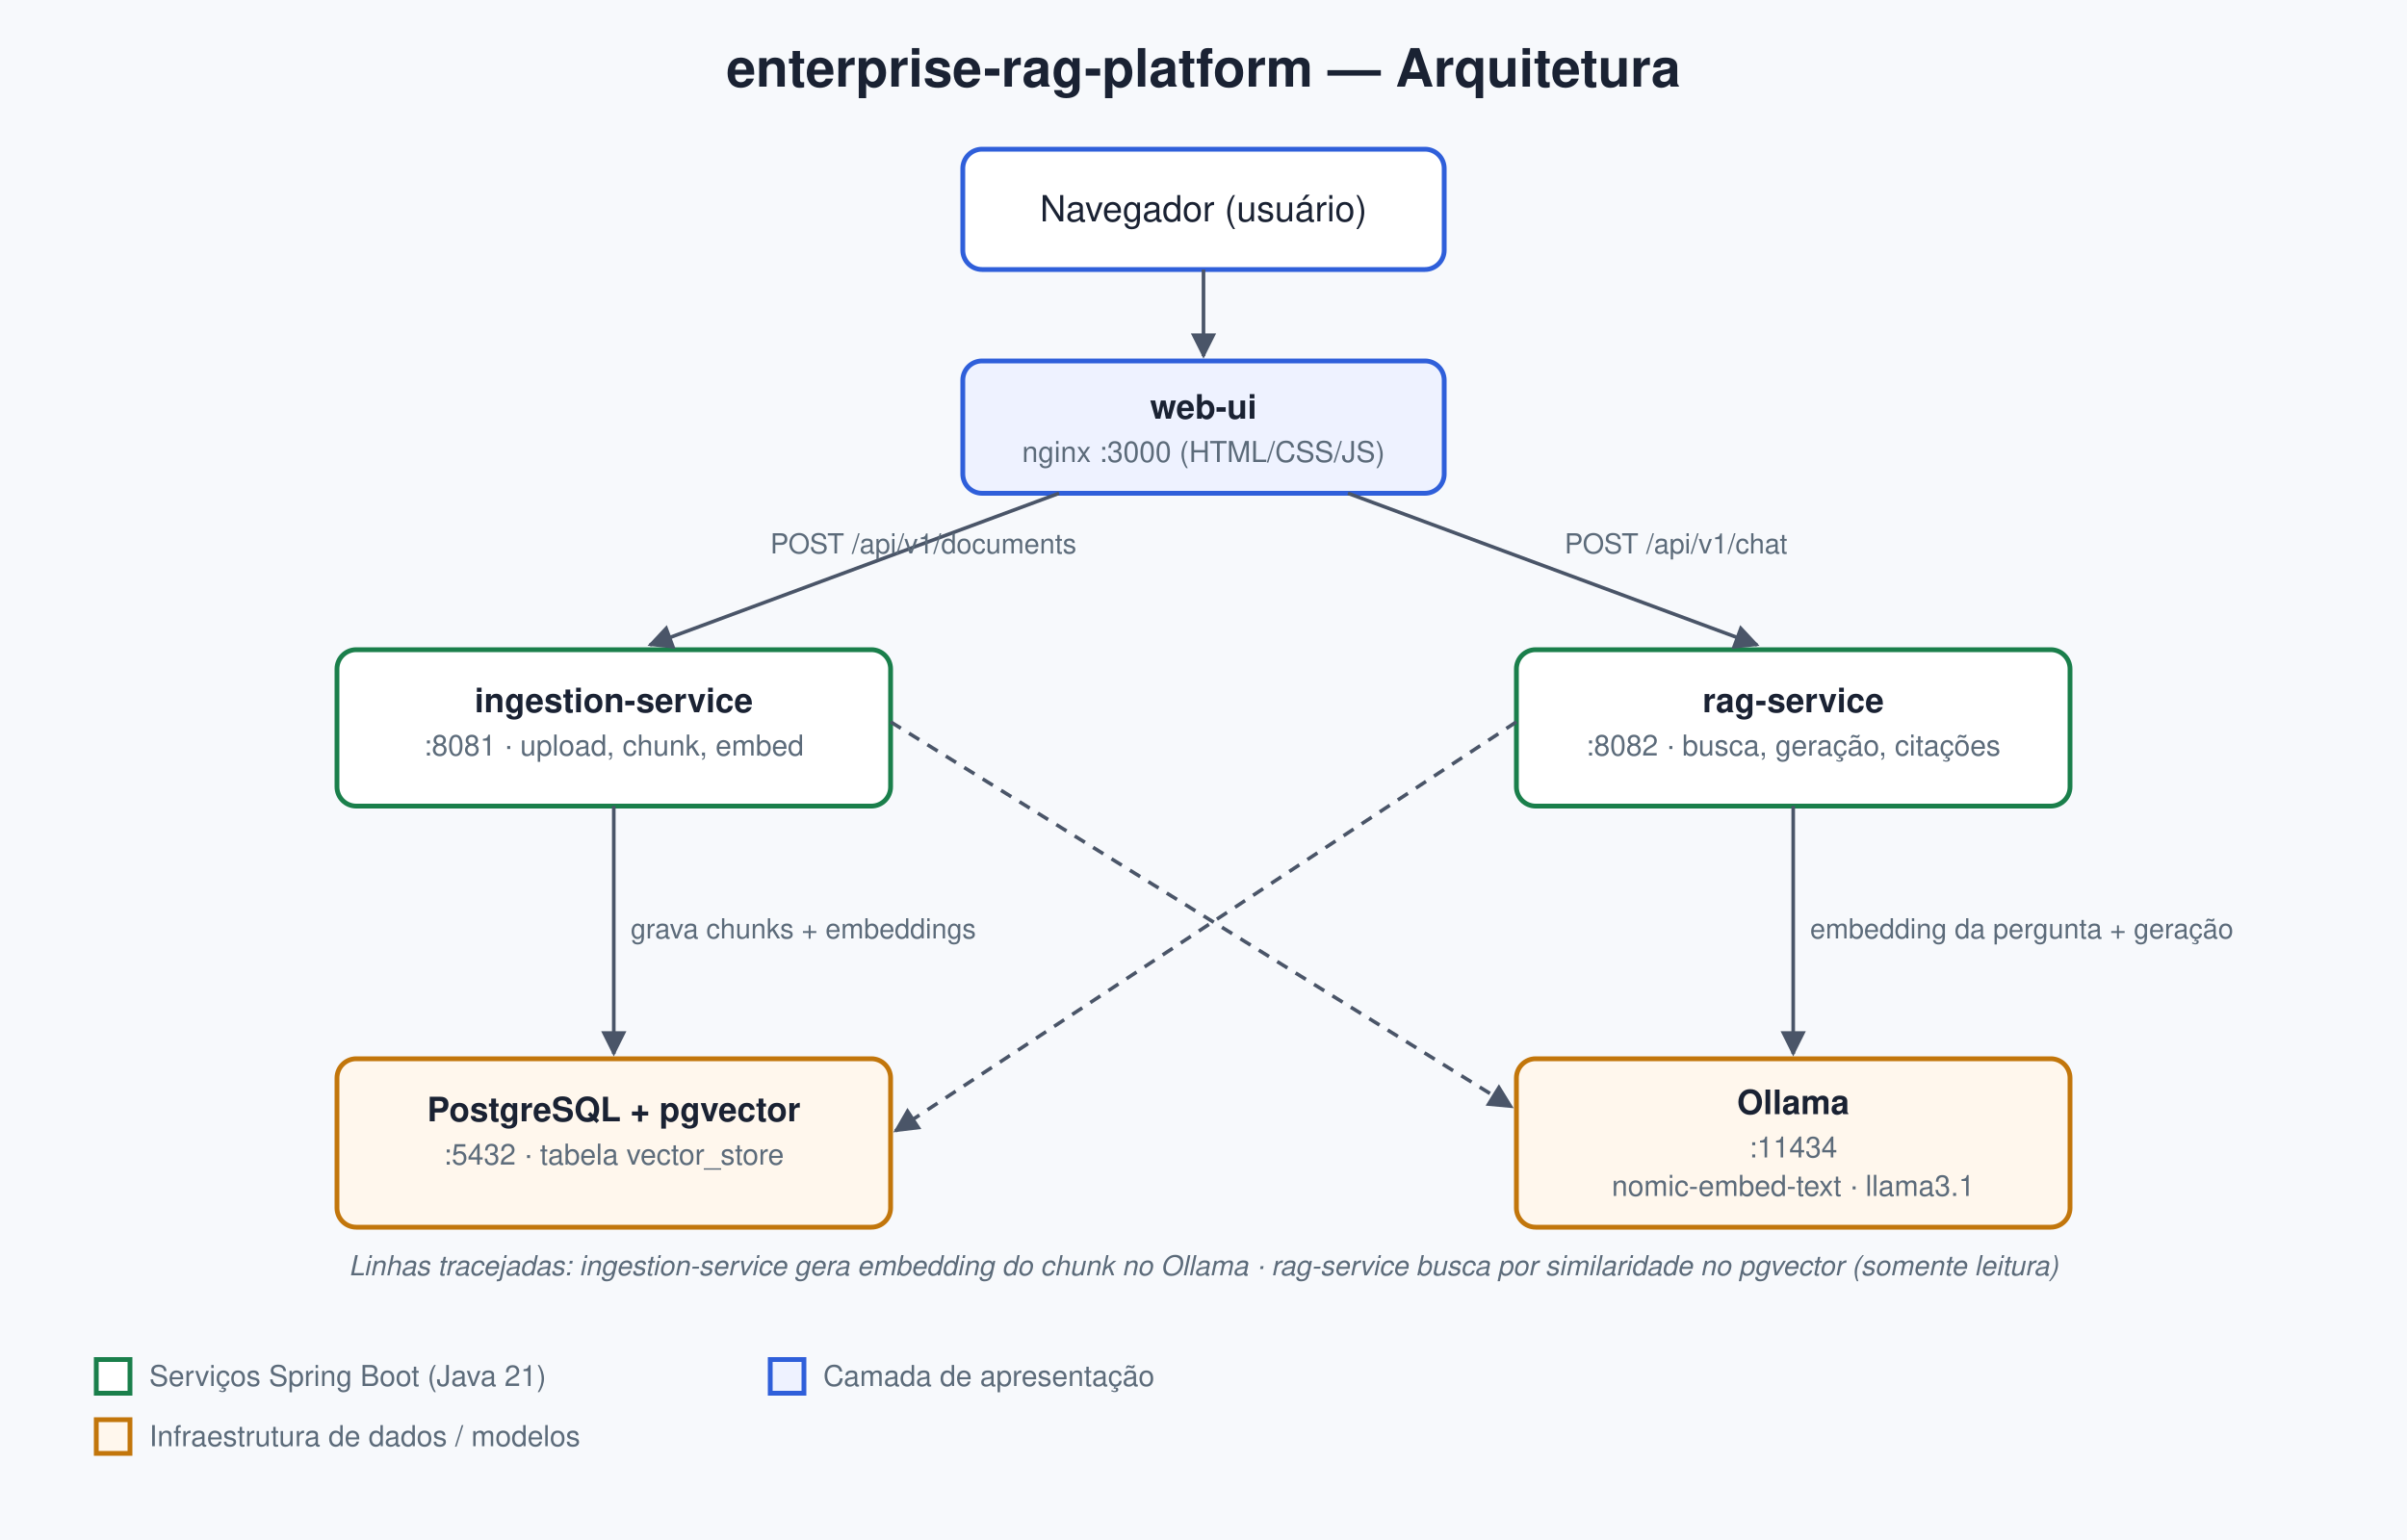
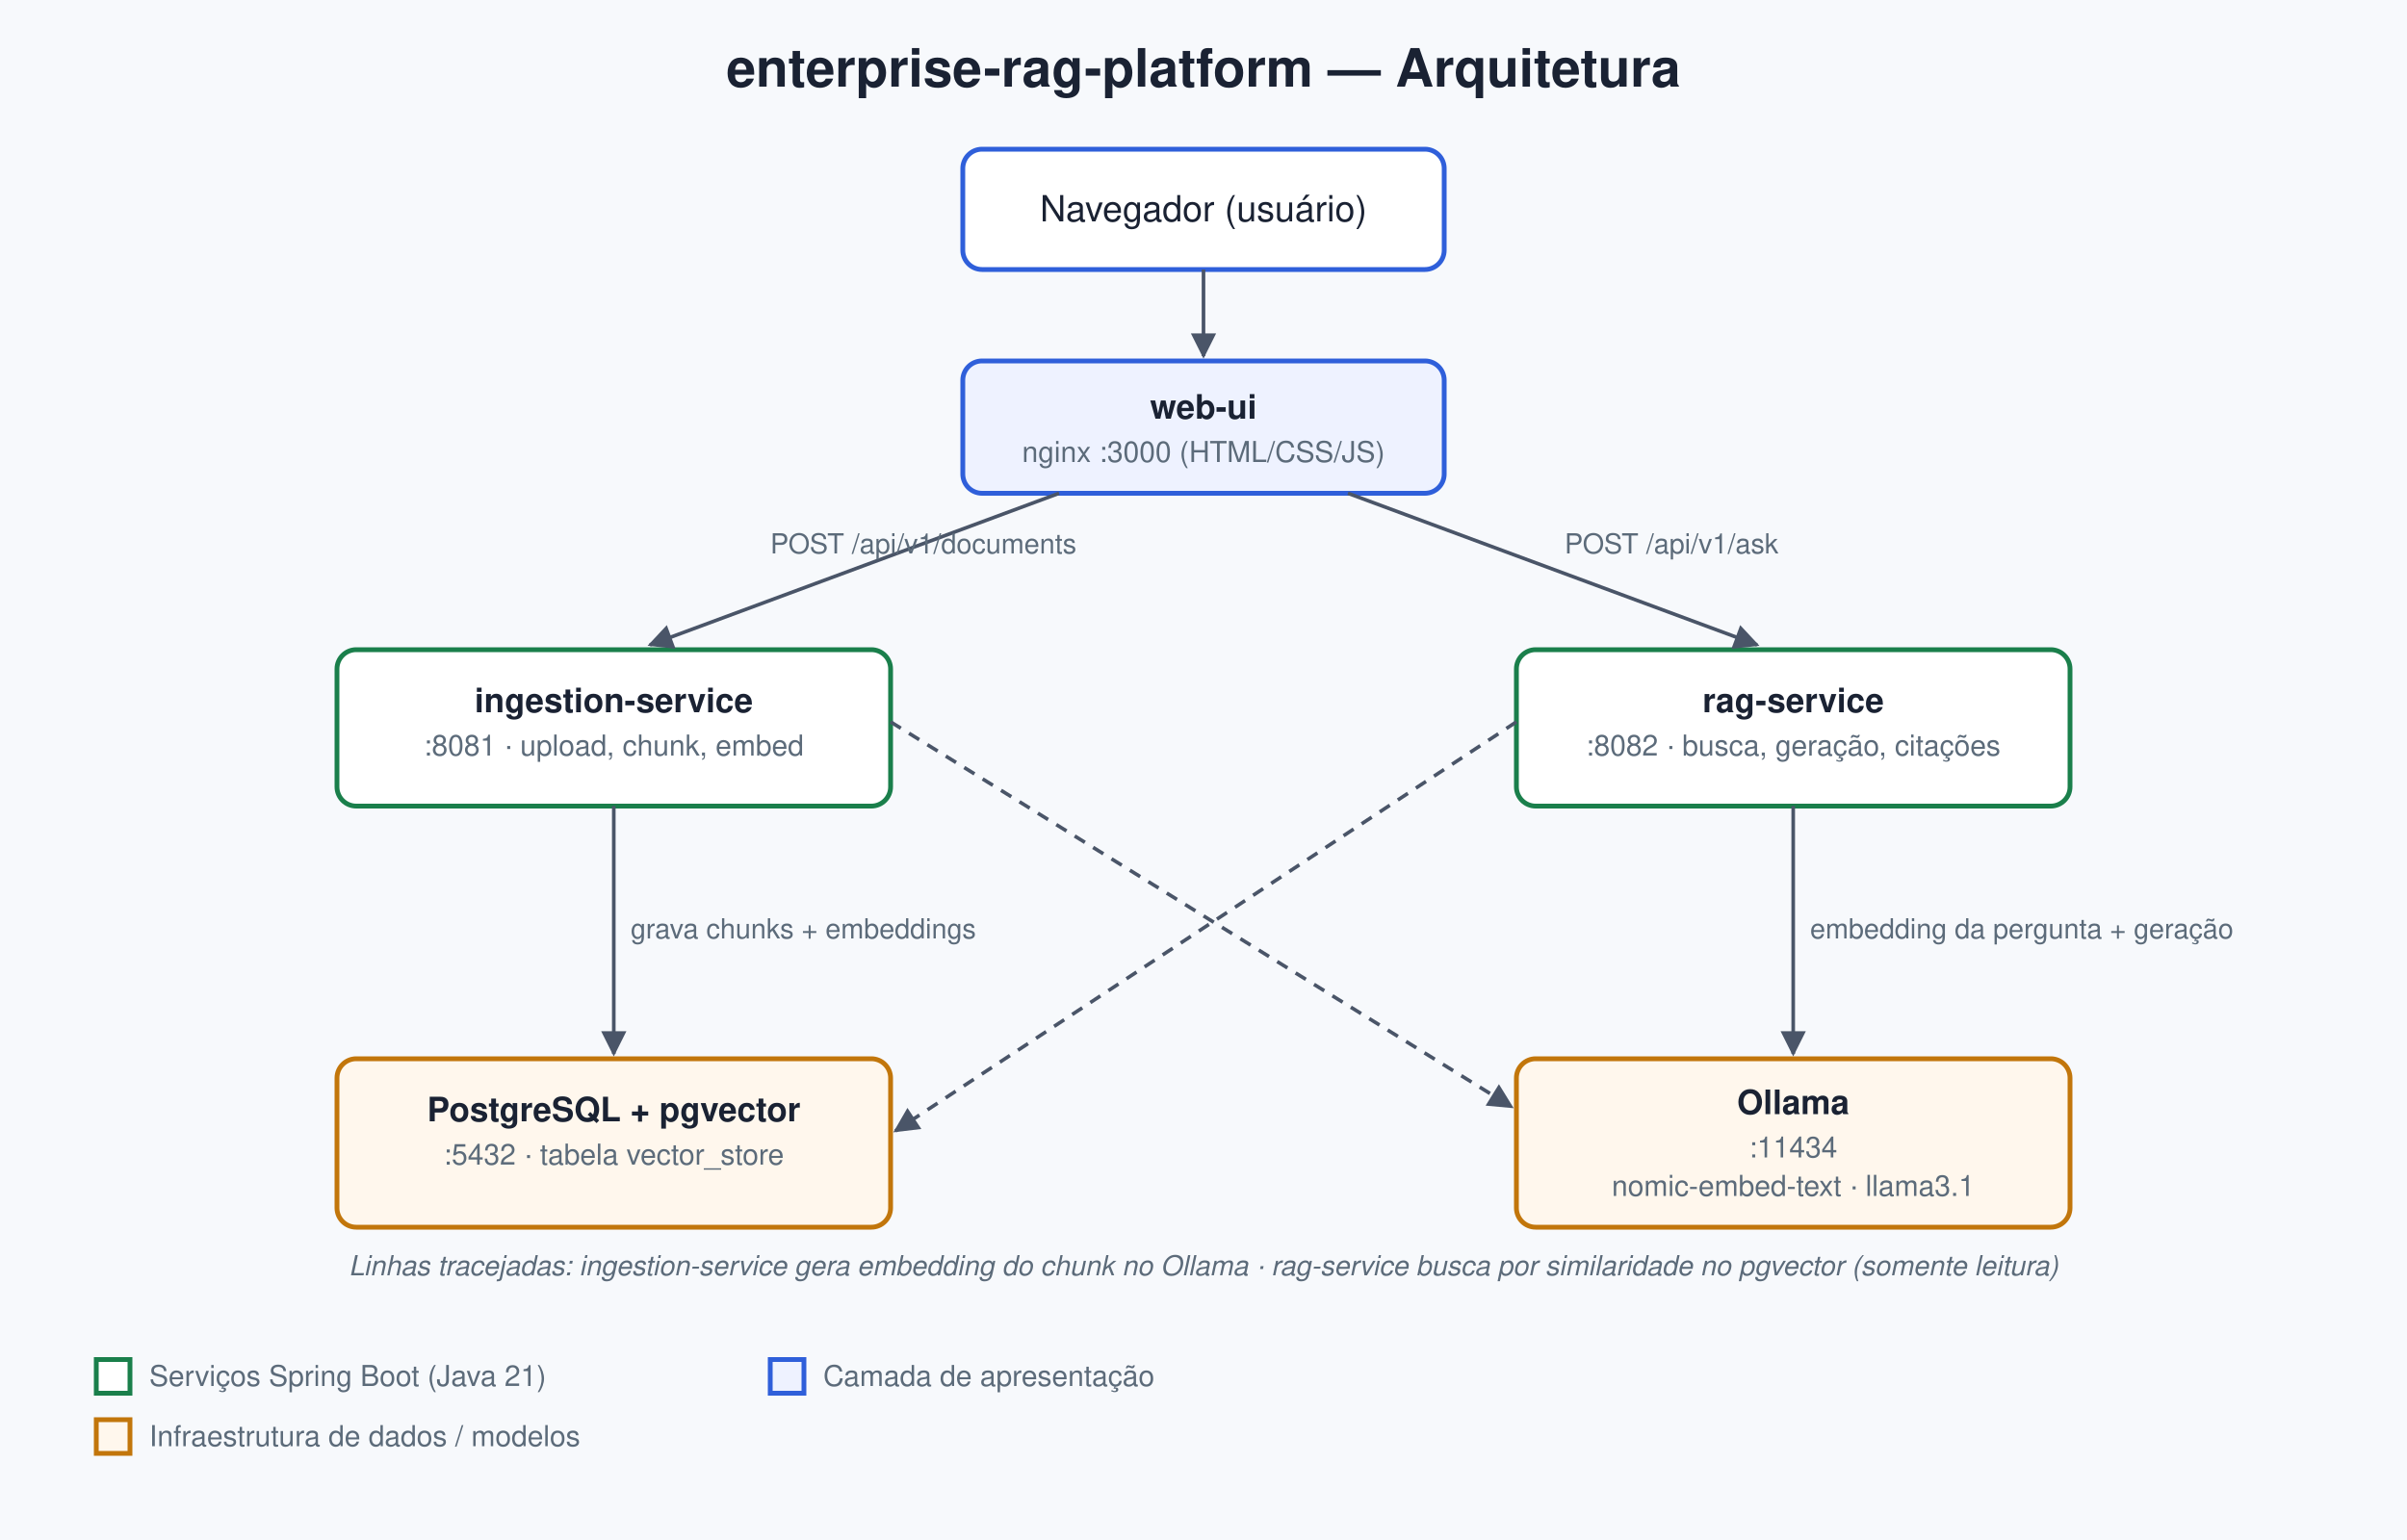
<svg xmlns="http://www.w3.org/2000/svg" viewBox="0 0 1000 640" font-family="-apple-system, Helvetica, Arial, sans-serif">
  <defs>
    <marker id="arrow" viewBox="0 0 10 10" refX="9" refY="5" markerWidth="7" markerHeight="7" orient="auto-start-reverse">
      <path d="M0,0 L10,5 L0,10 z" fill="#4a5568" />
    </marker>
  </defs>
  <rect x="0" y="0" width="1000" height="640" fill="#f7f9fc" />
  <text x="500" y="36" text-anchor="middle" font-size="22" font-weight="700" fill="#1a2233">enterprise-rag-platform — Arquitetura</text>
  <rect x="400" y="62" width="200" height="50" rx="8" fill="#ffffff" stroke="#2f5fda" stroke-width="2" />
  <text x="500" y="92" text-anchor="middle" font-size="15" fill="#1a2233">Navegador (usuário)</text>
  <rect x="400" y="150" width="200" height="55" rx="8" fill="#eef2ff" stroke="#2f5fda" stroke-width="2" />
  <text x="500" y="174" text-anchor="middle" font-size="14" font-weight="600" fill="#1a2233">web-ui</text>
  <text x="500" y="192" text-anchor="middle" font-size="12" fill="#5c6b7a">nginx :3000 (HTML/CSS/JS)</text>
  <rect x="140" y="270" width="230" height="65" rx="8" fill="#ffffff" stroke="#1a7f4b" stroke-width="2" />
  <text x="255" y="296" text-anchor="middle" font-size="14" font-weight="600" fill="#1a2233">ingestion-service</text>
  <text x="255" y="314" text-anchor="middle" font-size="12" fill="#5c6b7a">:8081 · upload, chunk, embed</text>
  <rect x="630" y="270" width="230" height="65" rx="8" fill="#ffffff" stroke="#1a7f4b" stroke-width="2" />
  <text x="745" y="296" text-anchor="middle" font-size="14" font-weight="600" fill="#1a2233">rag-service</text>
  <text x="745" y="314" text-anchor="middle" font-size="12" fill="#5c6b7a">:8082 · busca, geração, citações</text>
  <rect x="140" y="440" width="230" height="70" rx="8" fill="#fff7ed" stroke="#c2760b" stroke-width="2" />
  <text x="255" y="466" text-anchor="middle" font-size="14" font-weight="600" fill="#1a2233">PostgreSQL + pgvector</text>
  <text x="255" y="484" text-anchor="middle" font-size="12" fill="#5c6b7a">:5432 · tabela vector_store</text>
  <rect x="630" y="440" width="230" height="70" rx="8" fill="#fff7ed" stroke="#c2760b" stroke-width="2" />
  <text x="745" y="463" text-anchor="middle" font-size="14" font-weight="600" fill="#1a2233">Ollama</text>
  <text x="745" y="481" text-anchor="middle" font-size="12" fill="#5c6b7a">:11434</text>
  <text x="745" y="497" text-anchor="middle" font-size="12" fill="#5c6b7a">nomic-embed-text · llama3.1</text>
  <line x1="500" y1="112" x2="500" y2="148" stroke="#4a5568" stroke-width="1.5" marker-end="url(#arrow)" />
  <line x1="440" y1="205" x2="270" y2="268" stroke="#4a5568" stroke-width="1.5" marker-end="url(#arrow)" />
  <text x="320" y="230" font-size="11.5" fill="#5c6b7a">POST /api/v1/documents</text>
  <line x1="560" y1="205" x2="730" y2="268" stroke="#4a5568" stroke-width="1.5" marker-end="url(#arrow)" />
-   <text x="650" y="230" font-size="11.5" fill="#5c6b7a">POST /api/v1/chat</text>
+   <text x="650" y="230" font-size="11.5" fill="#5c6b7a">POST /api/v1/ask</text>
  <line x1="255" y1="335" x2="255" y2="438" stroke="#4a5568" stroke-width="1.5" marker-end="url(#arrow)" />
  <text x="262" y="390" font-size="11.5" fill="#5c6b7a">grava chunks + embeddings</text>
  <line x1="630" y1="300" x2="372" y2="470" stroke="#4a5568" stroke-width="1.5" stroke-dasharray="5,4" marker-end="url(#arrow)" />
  <line x1="370" y1="300" x2="628" y2="460" stroke="#4a5568" stroke-width="1.5" stroke-dasharray="5,4" marker-end="url(#arrow)" />
  <text x="500" y="530" text-anchor="middle" font-size="11.5" font-style="italic" fill="#5c6b7a">Linhas tracejadas: ingestion-service gera embedding do chunk no Ollama · rag-service busca por similaridade no pgvector (somente leitura)</text>
  <line x1="745" y1="335" x2="745" y2="438" stroke="#4a5568" stroke-width="1.5" marker-end="url(#arrow)" />
  <text x="752" y="390" font-size="11.5" fill="#5c6b7a">embedding da pergunta + geração</text>
  <rect x="40" y="565" width="14" height="14" fill="#ffffff" stroke="#1a7f4b" stroke-width="2" />
  <text x="62" y="576" font-size="12" fill="#5c6b7a">Serviços Spring Boot (Java 21)</text>
  <rect x="40" y="590" width="14" height="14" fill="#fff7ed" stroke="#c2760b" stroke-width="2" />
  <text x="62" y="601" font-size="12" fill="#5c6b7a">Infraestrutura de dados / modelos</text>
  <rect x="320" y="565" width="14" height="14" fill="#eef2ff" stroke="#2f5fda" stroke-width="2" />
  <text x="342" y="576" font-size="12" fill="#5c6b7a">Camada de apresentação</text>
</svg>
